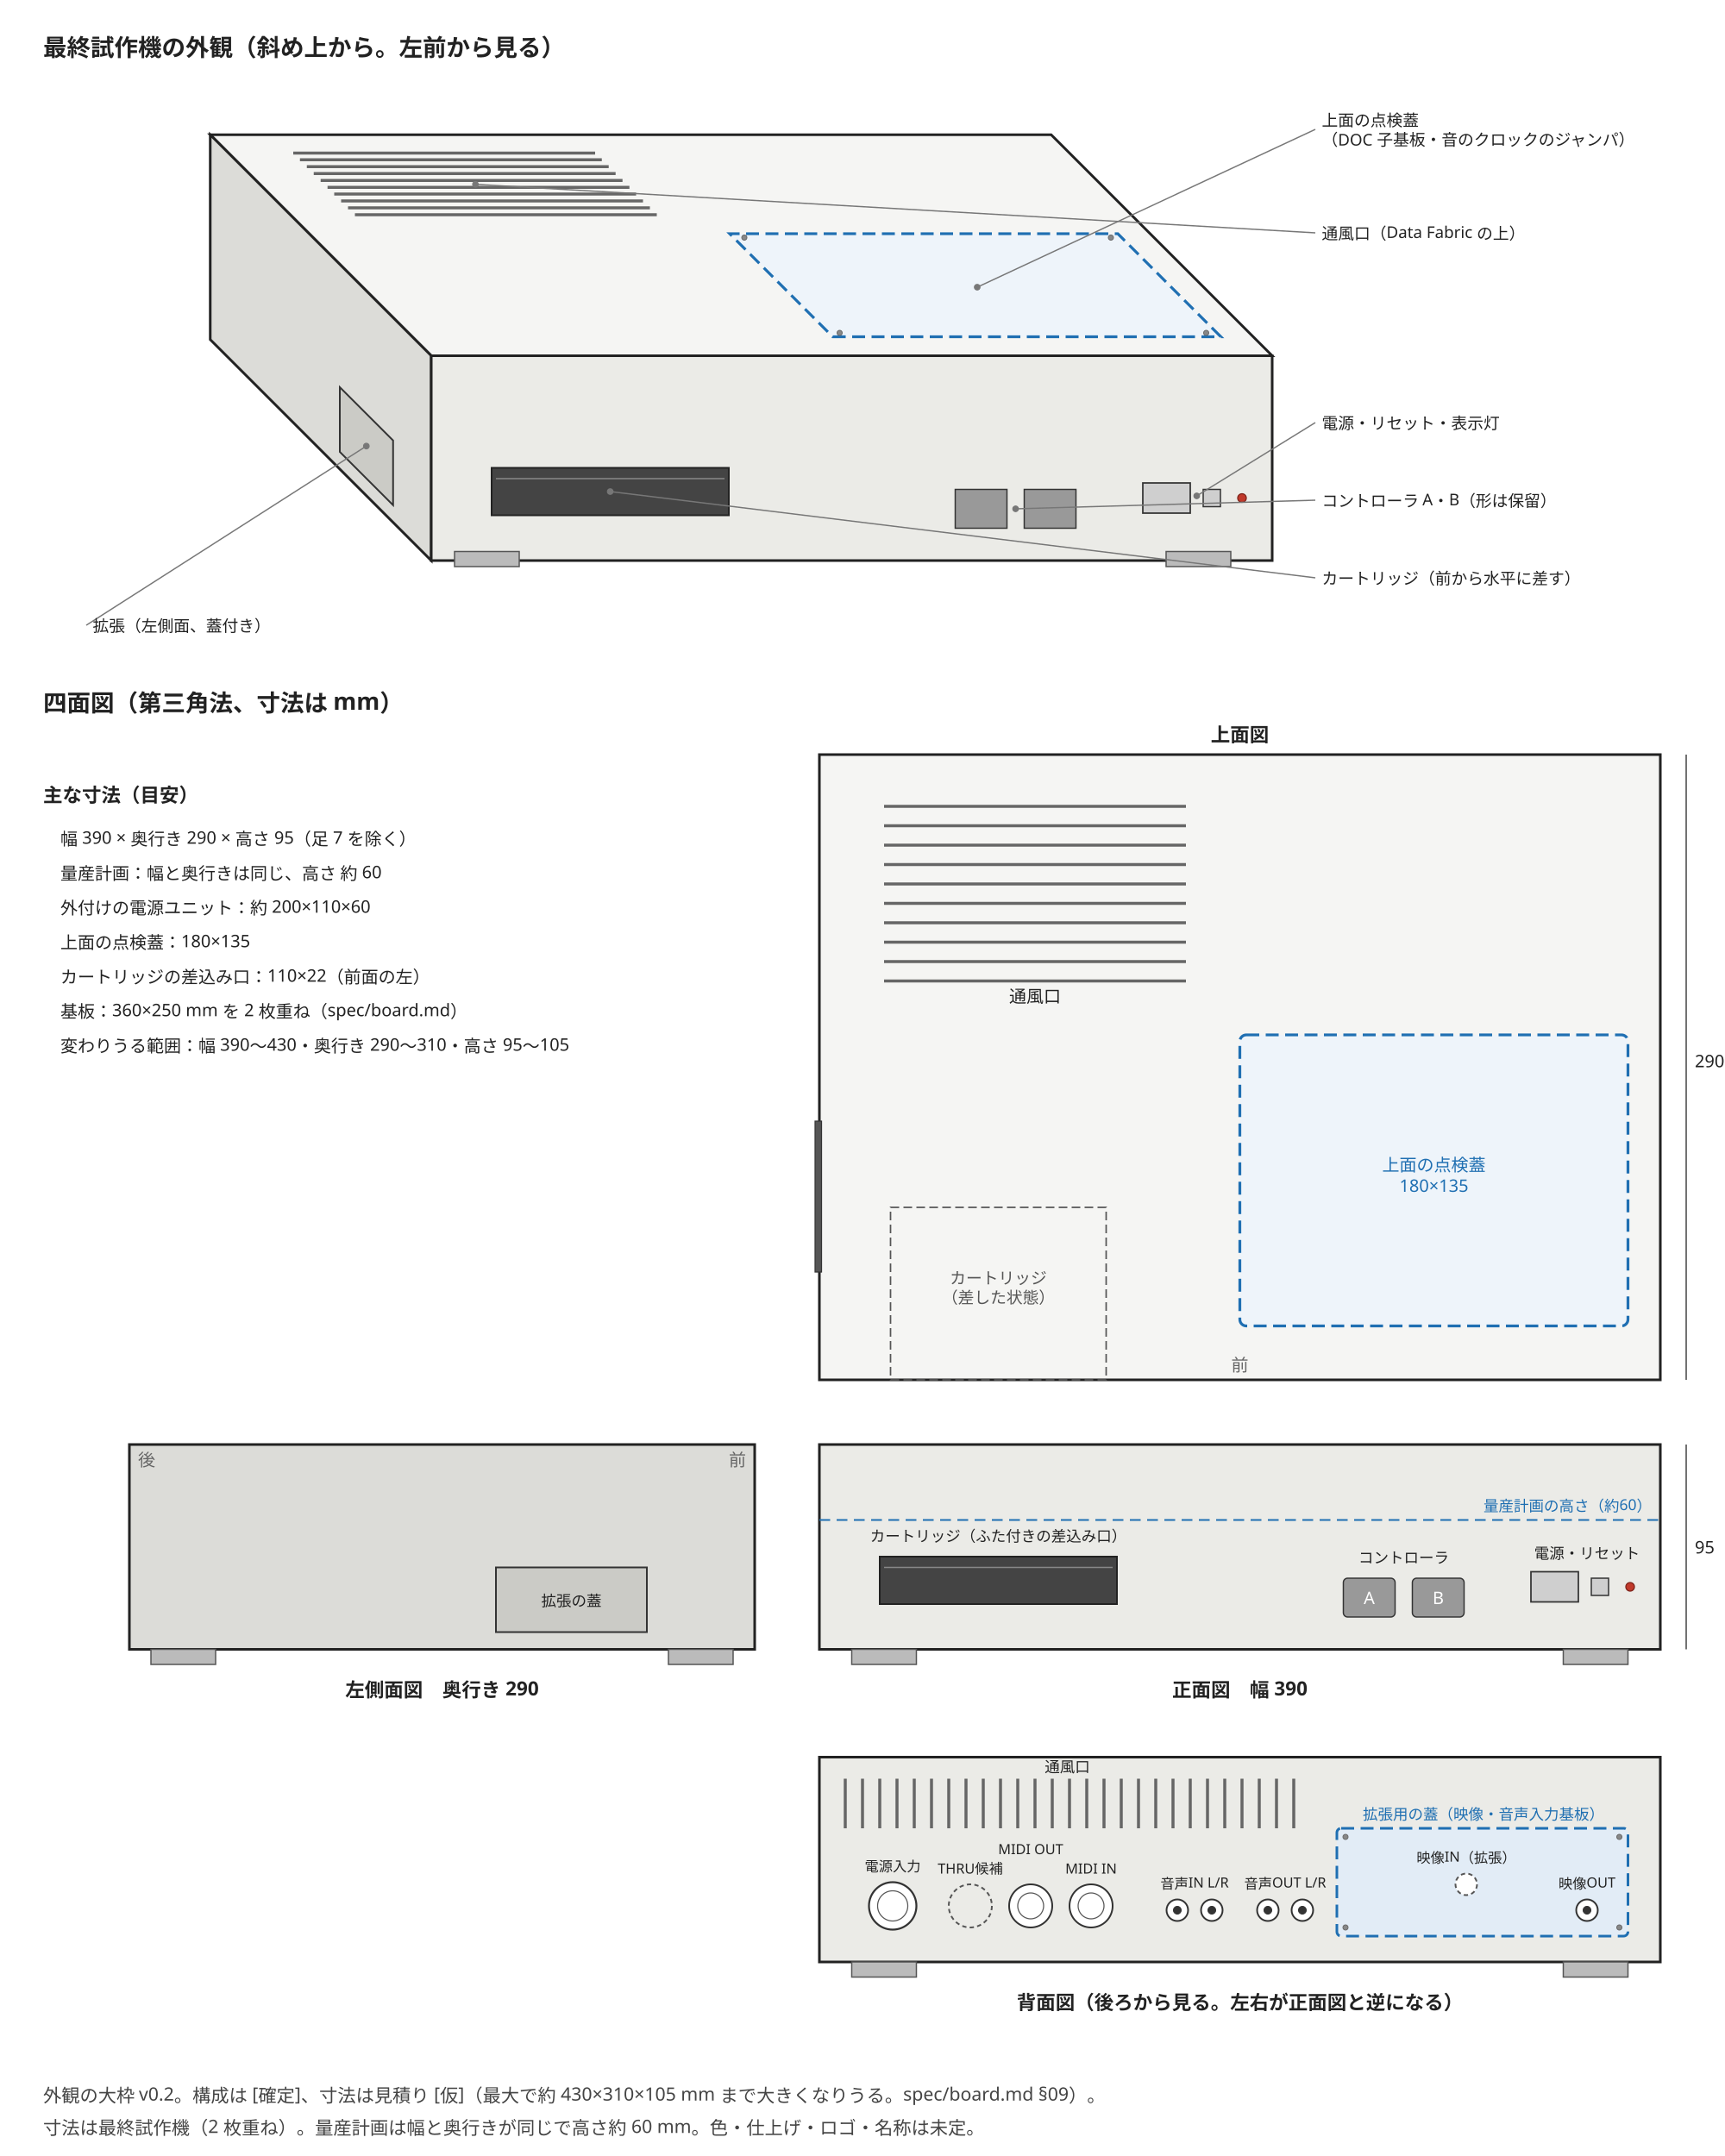
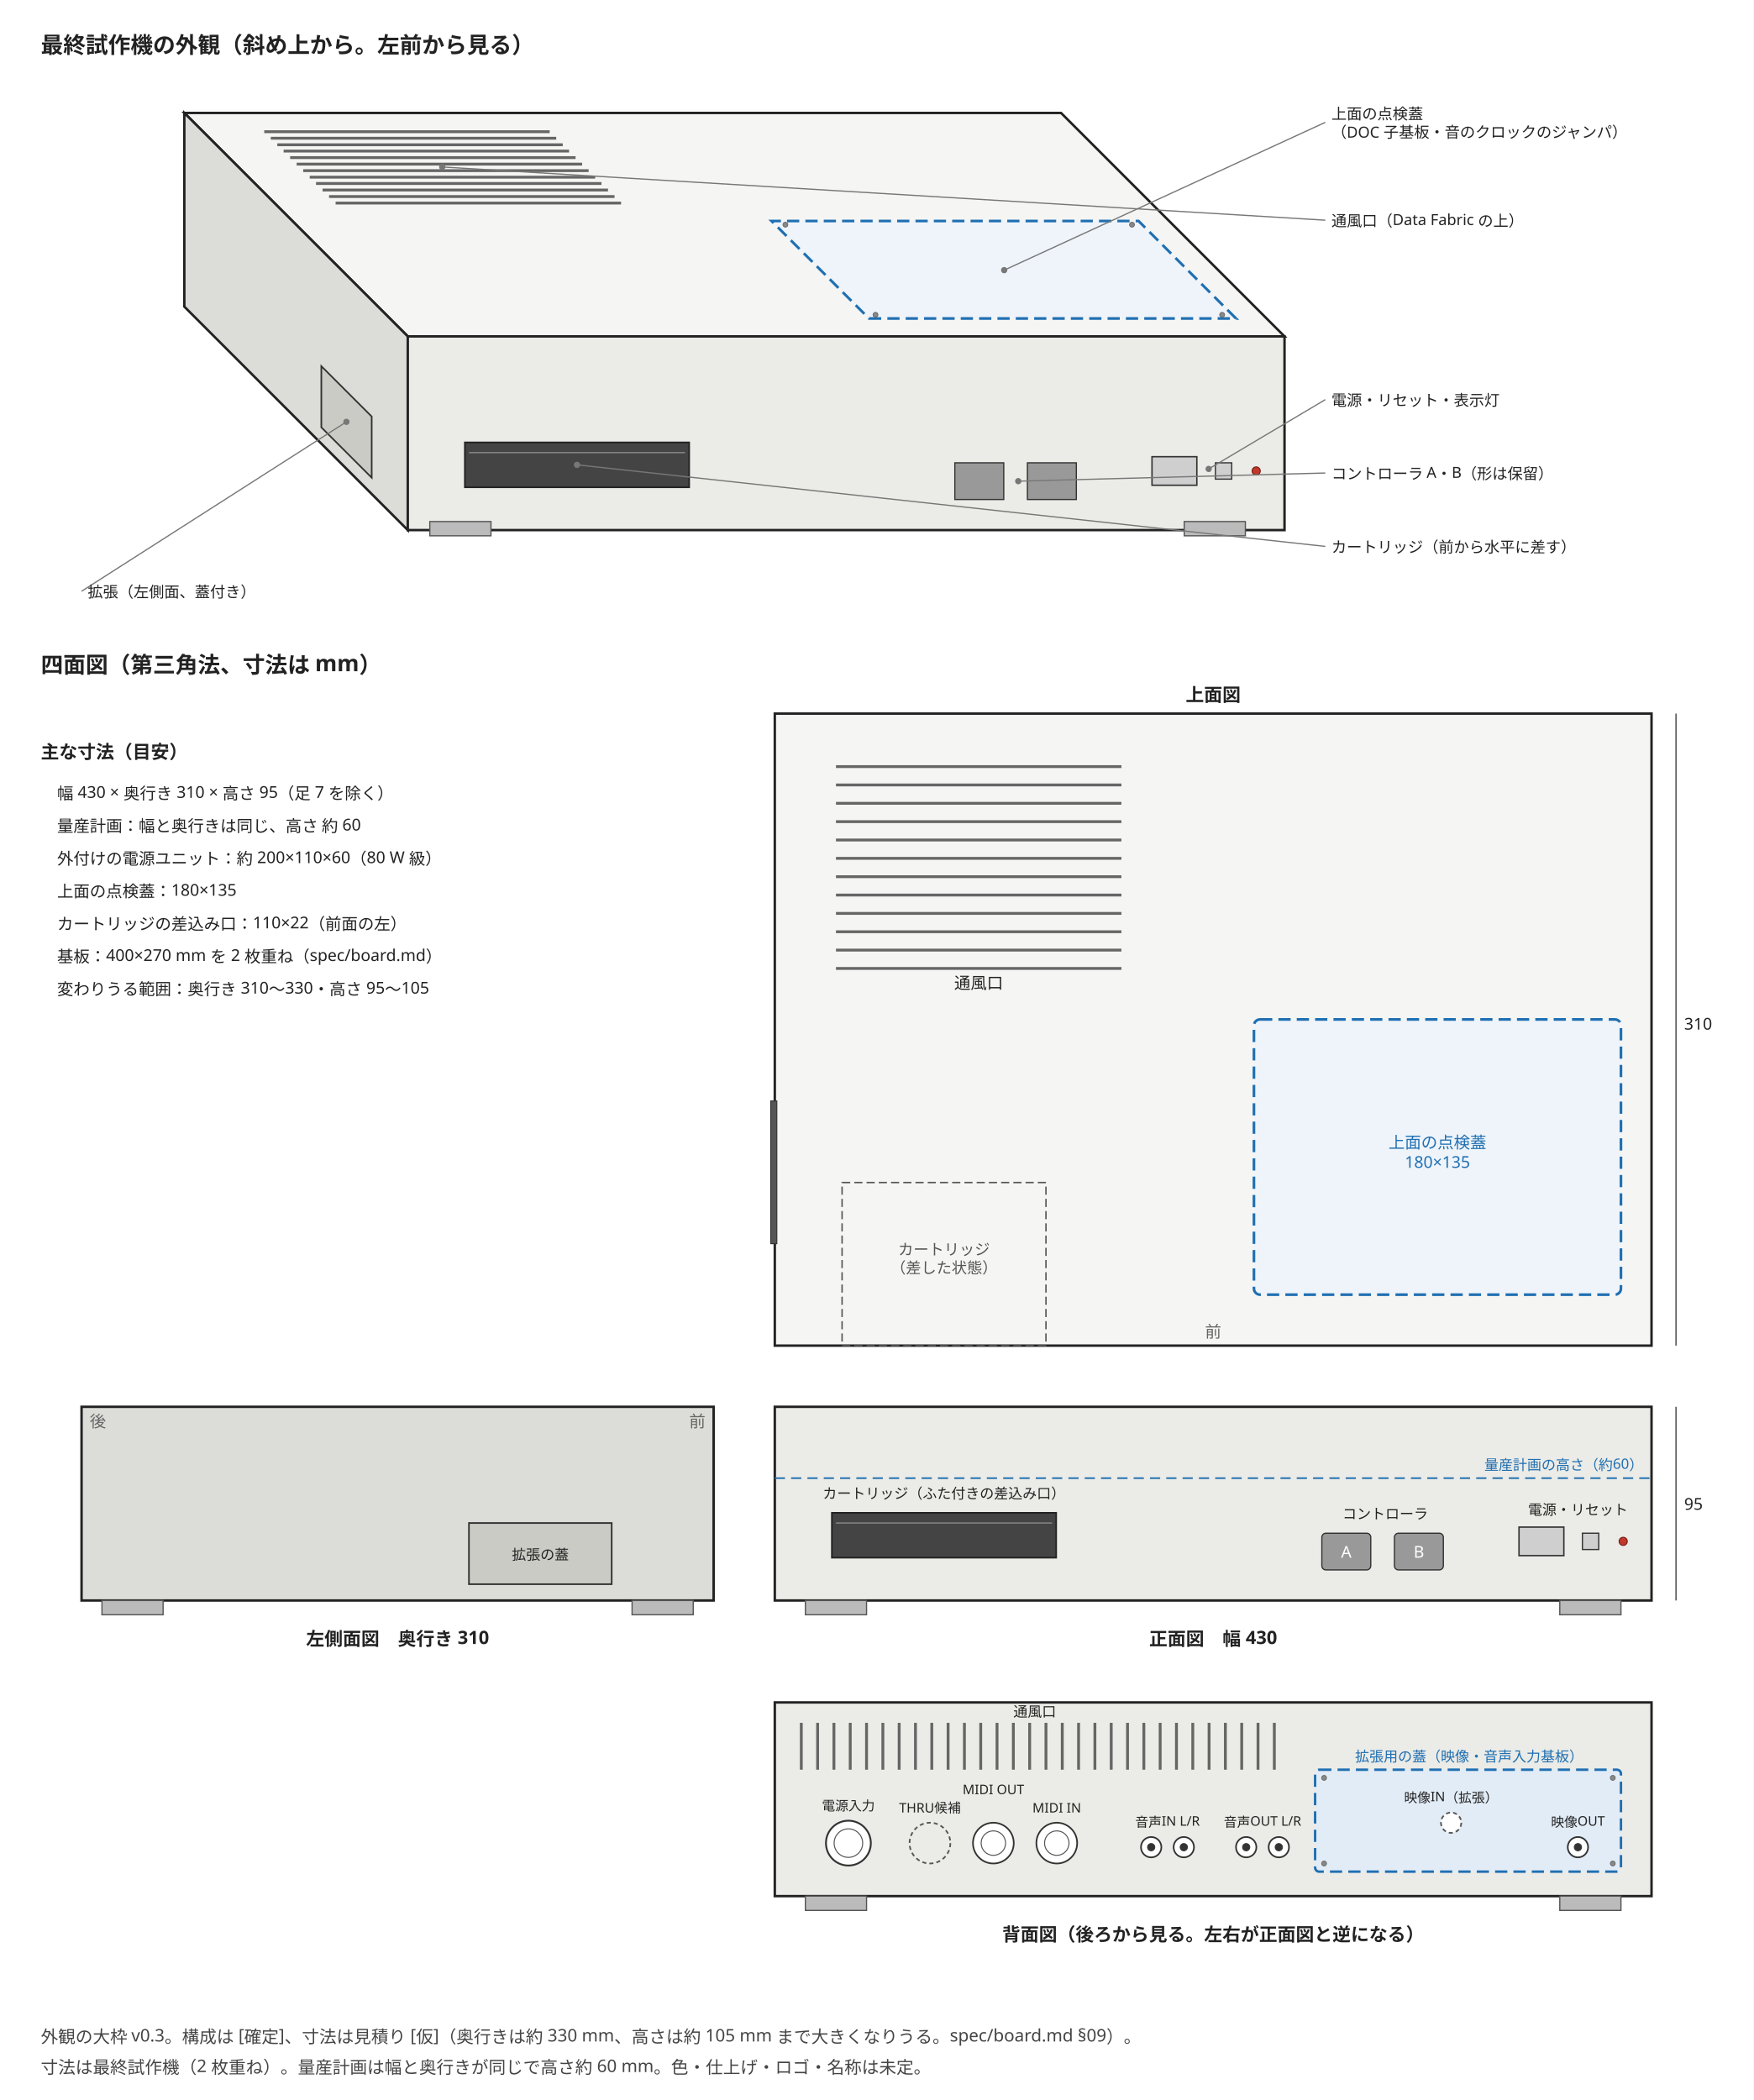
- <svg xmlns="http://www.w3.org/2000/svg" viewBox="0 0 800 1000" width="800" height="1000" font-family="'Noto Sans JP', 'Hiragino Sans', 'Yu Gothic', 'Meiryo', sans-serif">
-   <rect x="0" y="0" width="800" height="1000" fill="#ffffff" />
+ <svg xmlns="http://www.w3.org/2000/svg" viewBox="0 0 860 1030" width="860" height="1030" font-family="'Noto Sans JP', 'Hiragino Sans', 'Yu Gothic', 'Meiryo', sans-serif">
+   <rect x="0" y="0" width="860" height="1030" fill="#ffffff" />
  <text x="20.0" y="26.0" font-size="11" text-anchor="start" font-weight="bold" fill="#222">最終試作機の外観（斜め上から。左前から見る）</text>
-   <polygon points="200.0,165.0 590.0,165.0 487.5,62.5 97.5,62.5" fill="#f5f5f3" stroke="#222" stroke-width="1.2" />
-   <polygon points="200.0,260.0 200.0,165.0 97.5,62.5 97.5,157.5" fill="#dcdcd8" stroke="#222" stroke-width="1.2" />
-   <polygon points="200.0,260.0 590.0,260.0 590.0,165.0 200.0,165.0" fill="#ebebe7" stroke="#222" stroke-width="1.2" />
+   <polygon points="200.0,165.0 630.0,165.0 520.4,55.4 90.4,55.4" fill="#f5f5f3" stroke="#222" stroke-width="1.2" />
+   <polygon points="200.0,260.0 200.0,165.0 90.4,55.4 90.4,150.4" fill="#dcdcd8" stroke="#222" stroke-width="1.2" />
+   <polygon points="200.0,260.0 630.0,260.0 630.0,165.0 200.0,165.0" fill="#ebebe7" stroke="#222" stroke-width="1.2" />
  <polygon points="210.8,262.8 240.8,262.8 240.8,255.8 210.8,255.8" fill="#bbb" stroke="#555" stroke-width="0.6" />
-   <polygon points="540.8,262.8 570.8,262.8 570.8,255.8 540.8,255.8" fill="#bbb" stroke="#555" stroke-width="0.6" />
+   <polygon points="580.8,262.8 610.8,262.8 610.8,255.8 580.8,255.8" fill="#bbb" stroke="#555" stroke-width="0.6" />
  <polygon points="228.0,239.0 338.0,239.0 338.0,217.0 228.0,217.0" fill="#444" stroke="#222" stroke-width="0.8" />
  <line x1="230.0" y1="222.0" x2="336.0" y2="222.0" stroke="#888" stroke-width="0.6" />
-   <polygon points="443.0,245.0 467.0,245.0 467.0,227.0 443.0,227.0" fill="#999" stroke="#333" stroke-width="0.6" />
-   <polygon points="475.0,245.0 499.0,245.0 499.0,227.0 475.0,227.0" fill="#999" stroke="#333" stroke-width="0.6" />
-   <polygon points="530.0,238.0 552.0,238.0 552.0,224.0 530.0,224.0" fill="#cfcfcf" stroke="#333" stroke-width="0.7" />
-   <polygon points="558.0,235.0 566.0,235.0 566.0,227.0 558.0,227.0" fill="#cfcfcf" stroke="#333" stroke-width="0.6" />
-   <circle cx="576.0" cy="231.0" r="2" fill="#c0392b" stroke="#7a1f16" stroke-width="0.5" />
-   <polygon points="386.2,156.2 566.2,156.2 518.4,108.4 338.4,108.4" fill="#eef4fa" stroke="#1f6fb2" stroke-width="1.3" stroke-dasharray="6,3" />
-   <circle cx="389.4" cy="154.4" r="1.2" fill="#888" stroke="#666" stroke-width="0.4" />
-   <circle cx="559.4" cy="154.4" r="1.2" fill="#888" stroke="#666" stroke-width="0.4" />
-   <circle cx="515.2" cy="110.2" r="1.2" fill="#888" stroke="#666" stroke-width="0.4" />
-   <circle cx="345.2" cy="110.2" r="1.2" fill="#888" stroke="#666" stroke-width="0.4" />
+   <polygon points="468.3,245.0 492.3,245.0 492.3,227.0 468.3,227.0" fill="#999" stroke="#333" stroke-width="0.6" />
+   <polygon points="503.9,245.0 527.9,245.0 527.9,227.0 503.9,227.0" fill="#999" stroke="#333" stroke-width="0.6" />
+   <polygon points="565.0,238.0 587.0,238.0 587.0,224.0 565.0,224.0" fill="#cfcfcf" stroke="#333" stroke-width="0.7" />
+   <polygon points="596.1,235.0 604.1,235.0 604.1,227.0 596.1,227.0" fill="#cfcfcf" stroke="#333" stroke-width="0.6" />
+   <circle cx="616.1" cy="231.0" r="2" fill="#c0392b" stroke="#7a1f16" stroke-width="0.5" />
+   <polygon points="426.2,156.2 606.2,156.2 558.4,108.4 378.4,108.4" fill="#eef4fa" stroke="#1f6fb2" stroke-width="1.3" stroke-dasharray="6,3" />
+   <circle cx="429.4" cy="154.4" r="1.2" fill="#888" stroke="#666" stroke-width="0.4" />
+   <circle cx="599.4" cy="154.4" r="1.2" fill="#888" stroke="#666" stroke-width="0.4" />
+   <circle cx="555.2" cy="110.2" r="1.2" fill="#888" stroke="#666" stroke-width="0.4" />
+   <circle cx="385.2" cy="110.2" r="1.2" fill="#888" stroke="#666" stroke-width="0.4" />
  <line x1="164.6" y1="99.6" x2="304.6" y2="99.6" stroke="#666" stroke-width="1.4" />
  <line x1="161.4" y1="96.4" x2="301.4" y2="96.4" stroke="#666" stroke-width="1.4" />
  <line x1="158.2" y1="93.2" x2="298.2" y2="93.2" stroke="#666" stroke-width="1.4" />
  <line x1="155.0" y1="90.0" x2="295.0" y2="90.0" stroke="#666" stroke-width="1.4" />
  <line x1="151.9" y1="86.9" x2="291.9" y2="86.9" stroke="#666" stroke-width="1.4" />
  <line x1="148.7" y1="83.7" x2="288.7" y2="83.7" stroke="#666" stroke-width="1.4" />
  <line x1="145.5" y1="80.5" x2="285.5" y2="80.5" stroke="#666" stroke-width="1.4" />
  <line x1="142.3" y1="77.3" x2="282.3" y2="77.3" stroke="#666" stroke-width="1.4" />
  <line x1="139.1" y1="74.1" x2="279.1" y2="74.1" stroke="#666" stroke-width="1.4" />
  <line x1="136.0" y1="71.0" x2="276.0" y2="71.0" stroke="#666" stroke-width="1.4" />
+   <line x1="132.8" y1="67.8" x2="272.8" y2="67.8" stroke="#666" stroke-width="1.4" />
+   <line x1="129.6" y1="64.6" x2="269.6" y2="64.6" stroke="#666" stroke-width="1.4" />
  <polygon points="182.3,234.3 157.6,209.6 157.6,179.6 182.3,204.3" fill="#cbcbc6" stroke="#333" stroke-width="0.8" />
-   <line x1="453.2" y1="133.2" x2="610.0" y2="60.0" stroke="#777" stroke-width="0.6" />
-   <circle cx="453.2" cy="133.2" r="1.3" fill="#777" stroke="#777" stroke-width="0.5" />
-   <text x="613.0" y="58.5" font-size="7.5" text-anchor="start" font-weight="normal" fill="#222">上面の点検蓋</text>
-   <text x="613.0" y="67.5" font-size="7.5" text-anchor="start" font-weight="normal" fill="#222">（DOC 子基板・音のクロックのジャンパ）</text>
-   <line x1="220.5" y1="85.5" x2="610.0" y2="108.0" stroke="#777" stroke-width="0.6" />
-   <circle cx="220.5" cy="85.5" r="1.3" fill="#777" stroke="#777" stroke-width="0.5" />
-   <text x="613.0" y="111.0" font-size="7.5" text-anchor="start" font-weight="normal" fill="#222">通風口（Data Fabric の上）</text>
-   <line x1="283.0" y1="228.0" x2="610.0" y2="268.0" stroke="#777" stroke-width="0.6" />
+   <line x1="492.5" y1="132.5" x2="650.0" y2="60.0" stroke="#777" stroke-width="0.6" />
+   <circle cx="492.5" cy="132.5" r="1.3" fill="#777" stroke="#777" stroke-width="0.5" />
+   <text x="653.0" y="58.5" font-size="7.5" text-anchor="start" font-weight="normal" fill="#222">上面の点検蓋</text>
+   <text x="653.0" y="67.5" font-size="7.5" text-anchor="start" font-weight="normal" fill="#222">（DOC 子基板・音のクロックのジャンパ）</text>
+   <line x1="216.9" y1="81.9" x2="650.0" y2="108.0" stroke="#777" stroke-width="0.6" />
+   <circle cx="216.9" cy="81.9" r="1.3" fill="#777" stroke="#777" stroke-width="0.5" />
+   <text x="653.0" y="111.0" font-size="7.5" text-anchor="start" font-weight="normal" fill="#222">通風口（Data Fabric の上）</text>
+   <line x1="283.0" y1="228.0" x2="650.0" y2="268.0" stroke="#777" stroke-width="0.6" />
  <circle cx="283.0" cy="228.0" r="1.3" fill="#777" stroke="#777" stroke-width="0.5" />
-   <text x="613.0" y="271.0" font-size="7.5" text-anchor="start" font-weight="normal" fill="#222">カートリッジ（前から水平に差す）</text>
-   <line x1="471.0" y1="236.0" x2="610.0" y2="232.0" stroke="#777" stroke-width="0.6" />
-   <circle cx="471.0" cy="236.0" r="1.3" fill="#777" stroke="#777" stroke-width="0.5" />
-   <text x="613.0" y="235.0" font-size="7.5" text-anchor="start" font-weight="normal" fill="#222">コントローラ A・B（形は保留）</text>
-   <line x1="555.0" y1="230.0" x2="610.0" y2="196.0" stroke="#777" stroke-width="0.6" />
-   <circle cx="555.0" cy="230.0" r="1.3" fill="#777" stroke="#777" stroke-width="0.5" />
-   <text x="613.0" y="199.0" font-size="7.5" text-anchor="start" font-weight="normal" fill="#222">電源・リセット・表示灯</text>
+   <text x="653.0" y="271.0" font-size="7.5" text-anchor="start" font-weight="normal" fill="#222">カートリッジ（前から水平に差す）</text>
+   <line x1="499.4" y1="236.0" x2="650.0" y2="232.0" stroke="#777" stroke-width="0.6" />
+   <circle cx="499.4" cy="236.0" r="1.3" fill="#777" stroke="#777" stroke-width="0.5" />
+   <text x="653.0" y="235.0" font-size="7.5" text-anchor="start" font-weight="normal" fill="#222">コントローラ A・B（形は保留）</text>
+   <line x1="592.8" y1="230.0" x2="650.0" y2="196.0" stroke="#777" stroke-width="0.6" />
+   <circle cx="592.8" cy="230.0" r="1.3" fill="#777" stroke="#777" stroke-width="0.5" />
+   <text x="653.0" y="199.0" font-size="7.5" text-anchor="start" font-weight="normal" fill="#222">電源・リセット・表示灯</text>
  <line x1="169.9" y1="206.9" x2="40.0" y2="290.0" stroke="#777" stroke-width="0.6" />
  <circle cx="169.9" cy="206.9" r="1.3" fill="#777" stroke="#777" stroke-width="0.5" />
  <text x="43.0" y="293.0" font-size="7.5" text-anchor="start" font-weight="normal" fill="#222">拡張（左側面、蓋付き）</text>
  <text x="20.0" y="330.0" font-size="11" text-anchor="start" font-weight="bold" fill="#222">四面図（第三角法、寸法は mm）</text>
-   <rect x="380.0" y="350.0" width="390.0" height="290.0" rx="0" fill="#f5f5f3" stroke="#222" stroke-width="1.2" />
-   <rect x="575.0" y="480.0" width="180.0" height="135.0" rx="3" fill="#eef4fa" stroke="#1f6fb2" stroke-width="1.3" stroke-dasharray="6,3" />
-   <text x="665.0" y="543.2" font-size="8" text-anchor="middle" font-weight="normal" fill="#1f6fb2">上面の点検蓋</text>
-   <text x="665.0" y="552.8" font-size="8" text-anchor="middle" font-weight="normal" fill="#1f6fb2">180×135</text>
-   <line x1="410.0" y1="455.0" x2="550.0" y2="455.0" stroke="#666" stroke-width="1.4" />
-   <line x1="410.0" y1="446.0" x2="550.0" y2="446.0" stroke="#666" stroke-width="1.4" />
-   <line x1="410.0" y1="437.0" x2="550.0" y2="437.0" stroke="#666" stroke-width="1.4" />
-   <line x1="410.0" y1="428.0" x2="550.0" y2="428.0" stroke="#666" stroke-width="1.4" />
-   <line x1="410.0" y1="419.0" x2="550.0" y2="419.0" stroke="#666" stroke-width="1.4" />
-   <line x1="410.0" y1="410.0" x2="550.0" y2="410.0" stroke="#666" stroke-width="1.4" />
-   <line x1="410.0" y1="401.0" x2="550.0" y2="401.0" stroke="#666" stroke-width="1.4" />
-   <line x1="410.0" y1="392.0" x2="550.0" y2="392.0" stroke="#666" stroke-width="1.4" />
-   <line x1="410.0" y1="383.0" x2="550.0" y2="383.0" stroke="#666" stroke-width="1.4" />
-   <line x1="410.0" y1="374.0" x2="550.0" y2="374.0" stroke="#666" stroke-width="1.4" />
-   <text x="480.0" y="465.0" font-size="8" text-anchor="middle" font-weight="normal" fill="#222">通風口</text>
-   <rect x="413.0" y="560.0" width="100.0" height="80.0" rx="0" fill="none" stroke="#555" stroke-width="0.7" stroke-dasharray="4,2" />
-   <text x="463.0" y="595.5" font-size="7.5" text-anchor="middle" font-weight="normal" fill="#555">カートリッジ</text>
-   <text x="463.0" y="604.5" font-size="7.5" text-anchor="middle" font-weight="normal" fill="#555">（差した状態）</text>
-   <rect x="378.0" y="520.0" width="3.0" height="70.0" rx="0" fill="#555" stroke="#333" stroke-width="0.5" />
-   <text x="575.0" y="344.0" font-size="9" text-anchor="middle" font-weight="bold" fill="#222">上面図</text>
-   <line x1="782.0" y1="350.0" x2="782.0" y2="640.0" stroke="#444" stroke-width="0.6" />
-   <text x="786.0" y="495.0" font-size="8" text-anchor="start" font-weight="normal" fill="#222">290</text>
-   <text x="575.0" y="636.0" font-size="8" text-anchor="middle" font-weight="normal" fill="#666">前</text>
-   <rect x="380.0" y="670.0" width="390.0" height="95.0" rx="0" fill="#ebebe7" stroke="#222" stroke-width="1.2" />
-   <rect x="395.0" y="765.0" width="30.0" height="7.0" rx="0" fill="#bbb" stroke="#555" stroke-width="0.6" />
-   <rect x="725.0" y="765.0" width="30.0" height="7.0" rx="0" fill="#bbb" stroke="#555" stroke-width="0.6" />
-   <rect x="408.0" y="722.0" width="110.0" height="22.0" rx="0" fill="#444" stroke="#222" stroke-width="0.8" />
-   <line x1="410.0" y1="727.0" x2="516.0" y2="727.0" stroke="#888" stroke-width="0.6" />
-   <text x="463.0" y="715.0" font-size="7" text-anchor="middle" font-weight="normal" fill="#222">カートリッジ（ふた付きの差込み口）</text>
-   <rect x="623.0" y="732.0" width="24.0" height="18.0" rx="2" fill="#999" stroke="#333" stroke-width="0.6" />
-   <text x="635.0" y="744.0" font-size="8" text-anchor="middle" font-weight="normal" fill="#fff">A</text>
-   <rect x="655.0" y="732.0" width="24.0" height="18.0" rx="2" fill="#999" stroke="#333" stroke-width="0.6" />
-   <text x="667.0" y="744.0" font-size="8" text-anchor="middle" font-weight="normal" fill="#fff">B</text>
-   <text x="651.0" y="725.0" font-size="7" text-anchor="middle" font-weight="normal" fill="#222">コントローラ</text>
-   <rect x="710.0" y="729.0" width="22.0" height="14.0" rx="0" fill="#cfcfcf" stroke="#333" stroke-width="0.7" />
-   <rect x="738.0" y="732.0" width="8.0" height="8.0" rx="0" fill="#cfcfcf" stroke="#333" stroke-width="0.6" />
-   <circle cx="756.0" cy="736.0" r="2" fill="#c0392b" stroke="#7a1f16" stroke-width="0.5" />
-   <text x="736.0" y="723.0" font-size="7" text-anchor="middle" font-weight="normal" fill="#222">電源・リセット</text>
-   <line x1="380.0" y1="705.0" x2="770.0" y2="705.0" stroke="#1f6fb2" stroke-width="0.8" stroke-dasharray="5,3" />
-   <text x="766.0" y="701.0" font-size="7" text-anchor="end" font-weight="normal" fill="#1f6fb2">量産計画の高さ（約60）</text>
-   <text x="575.0" y="787.0" font-size="9" text-anchor="middle" font-weight="bold" fill="#222">正面図　幅 390</text>
-   <line x1="782.0" y1="670.0" x2="782.0" y2="765.0" stroke="#444" stroke-width="0.6" />
-   <text x="786.0" y="720.5" font-size="8" text-anchor="start" font-weight="normal" fill="#222">95</text>
-   <rect x="60.0" y="670.0" width="290.0" height="95.0" rx="0" fill="#dcdcd8" stroke="#222" stroke-width="1.2" />
-   <rect x="70.0" y="765.0" width="30.0" height="7.0" rx="0" fill="#bbb" stroke="#555" stroke-width="0.6" />
-   <rect x="310.0" y="765.0" width="30.0" height="7.0" rx="0" fill="#bbb" stroke="#555" stroke-width="0.6" />
-   <rect x="230.0" y="727.0" width="70.0" height="30.0" rx="0" fill="#cbcbc6" stroke="#333" stroke-width="0.8" />
-   <text x="265.0" y="745.0" font-size="7" text-anchor="middle" font-weight="normal" fill="#222">拡張の蓋</text>
-   <text x="64.0" y="680.0" font-size="8" text-anchor="start" font-weight="normal" fill="#666">後</text>
-   <text x="346.0" y="680.0" font-size="8" text-anchor="end" font-weight="normal" fill="#666">前</text>
-   <text x="205.0" y="787.0" font-size="9" text-anchor="middle" font-weight="bold" fill="#222">左側面図　奥行き 290</text>
+   <rect x="380.0" y="350.0" width="430.0" height="310.0" rx="0" fill="#f5f5f3" stroke="#222" stroke-width="1.2" />
+   <rect x="615.0" y="500.0" width="180.0" height="135.0" rx="3" fill="#eef4fa" stroke="#1f6fb2" stroke-width="1.3" stroke-dasharray="6,3" />
+   <text x="705.0" y="563.2" font-size="8" text-anchor="middle" font-weight="normal" fill="#1f6fb2">上面の点検蓋</text>
+   <text x="705.0" y="572.8" font-size="8" text-anchor="middle" font-weight="normal" fill="#1f6fb2">180×135</text>
+   <line x1="410.0" y1="475.0" x2="550.0" y2="475.0" stroke="#666" stroke-width="1.4" />
+   <line x1="410.0" y1="466.0" x2="550.0" y2="466.0" stroke="#666" stroke-width="1.4" />
+   <line x1="410.0" y1="457.0" x2="550.0" y2="457.0" stroke="#666" stroke-width="1.4" />
+   <line x1="410.0" y1="448.0" x2="550.0" y2="448.0" stroke="#666" stroke-width="1.4" />
+   <line x1="410.0" y1="439.0" x2="550.0" y2="439.0" stroke="#666" stroke-width="1.4" />
+   <line x1="410.0" y1="430.0" x2="550.0" y2="430.0" stroke="#666" stroke-width="1.4" />
+   <line x1="410.0" y1="421.0" x2="550.0" y2="421.0" stroke="#666" stroke-width="1.4" />
+   <line x1="410.0" y1="412.0" x2="550.0" y2="412.0" stroke="#666" stroke-width="1.4" />
+   <line x1="410.0" y1="403.0" x2="550.0" y2="403.0" stroke="#666" stroke-width="1.4" />
+   <line x1="410.0" y1="394.0" x2="550.0" y2="394.0" stroke="#666" stroke-width="1.4" />
+   <line x1="410.0" y1="385.0" x2="550.0" y2="385.0" stroke="#666" stroke-width="1.4" />
+   <line x1="410.0" y1="376.0" x2="550.0" y2="376.0" stroke="#666" stroke-width="1.4" />
+   <text x="480.0" y="485.0" font-size="8" text-anchor="middle" font-weight="normal" fill="#222">通風口</text>
+   <rect x="413.0" y="580.0" width="100.0" height="80.0" rx="0" fill="none" stroke="#555" stroke-width="0.7" stroke-dasharray="4,2" />
+   <text x="463.0" y="615.5" font-size="7.5" text-anchor="middle" font-weight="normal" fill="#555">カートリッジ</text>
+   <text x="463.0" y="624.5" font-size="7.5" text-anchor="middle" font-weight="normal" fill="#555">（差した状態）</text>
+   <rect x="378.0" y="540.0" width="3.0" height="70.0" rx="0" fill="#555" stroke="#333" stroke-width="0.5" />
+   <text x="595.0" y="344.0" font-size="9" text-anchor="middle" font-weight="bold" fill="#222">上面図</text>
+   <line x1="822.0" y1="350.0" x2="822.0" y2="660.0" stroke="#444" stroke-width="0.6" />
+   <text x="826.0" y="505.0" font-size="8" text-anchor="start" font-weight="normal" fill="#222">310</text>
+   <text x="595.0" y="656.0" font-size="8" text-anchor="middle" font-weight="normal" fill="#666">前</text>
+   <rect x="380.0" y="690.0" width="430.0" height="95.0" rx="0" fill="#ebebe7" stroke="#222" stroke-width="1.2" />
+   <rect x="395.0" y="785.0" width="30.0" height="7.0" rx="0" fill="#bbb" stroke="#555" stroke-width="0.6" />
+   <rect x="765.0" y="785.0" width="30.0" height="7.0" rx="0" fill="#bbb" stroke="#555" stroke-width="0.6" />
+   <rect x="408.0" y="742.0" width="110.0" height="22.0" rx="0" fill="#444" stroke="#222" stroke-width="0.8" />
+   <line x1="410.0" y1="747.0" x2="516.0" y2="747.0" stroke="#888" stroke-width="0.6" />
+   <text x="463.0" y="735.0" font-size="7" text-anchor="middle" font-weight="normal" fill="#222">カートリッジ（ふた付きの差込み口）</text>
+   <rect x="648.3" y="752.0" width="24.0" height="18.0" rx="2" fill="#999" stroke="#333" stroke-width="0.6" />
+   <text x="660.3" y="764.0" font-size="8" text-anchor="middle" font-weight="normal" fill="#fff">A</text>
+   <rect x="683.9" y="752.0" width="24.0" height="18.0" rx="2" fill="#999" stroke="#333" stroke-width="0.6" />
+   <text x="695.9" y="764.0" font-size="8" text-anchor="middle" font-weight="normal" fill="#fff">B</text>
+   <text x="679.4" y="745.0" font-size="7" text-anchor="middle" font-weight="normal" fill="#222">コントローラ</text>
+   <rect x="745.0" y="749.0" width="22.0" height="14.0" rx="0" fill="#cfcfcf" stroke="#333" stroke-width="0.7" />
+   <rect x="776.1" y="752.0" width="8.0" height="8.0" rx="0" fill="#cfcfcf" stroke="#333" stroke-width="0.6" />
+   <circle cx="796.1" cy="756.0" r="2" fill="#c0392b" stroke="#7a1f16" stroke-width="0.5" />
+   <text x="773.9" y="743.0" font-size="7" text-anchor="middle" font-weight="normal" fill="#222">電源・リセット</text>
+   <line x1="380.0" y1="725.0" x2="810.0" y2="725.0" stroke="#1f6fb2" stroke-width="0.8" stroke-dasharray="5,3" />
+   <text x="806.0" y="721.0" font-size="7" text-anchor="end" font-weight="normal" fill="#1f6fb2">量産計画の高さ（約60）</text>
+   <text x="595.0" y="807.0" font-size="9" text-anchor="middle" font-weight="bold" fill="#222">正面図　幅 430</text>
+   <line x1="822.0" y1="690.0" x2="822.0" y2="785.0" stroke="#444" stroke-width="0.6" />
+   <text x="826.0" y="740.5" font-size="8" text-anchor="start" font-weight="normal" fill="#222">95</text>
+   <rect x="40.0" y="690.0" width="310.0" height="95.0" rx="0" fill="#dcdcd8" stroke="#222" stroke-width="1.2" />
+   <rect x="50.0" y="785.0" width="30.0" height="7.0" rx="0" fill="#bbb" stroke="#555" stroke-width="0.6" />
+   <rect x="310.0" y="785.0" width="30.0" height="7.0" rx="0" fill="#bbb" stroke="#555" stroke-width="0.6" />
+   <rect x="230.0" y="747.0" width="70.0" height="30.0" rx="0" fill="#cbcbc6" stroke="#333" stroke-width="0.8" />
+   <text x="265.0" y="765.0" font-size="7" text-anchor="middle" font-weight="normal" fill="#222">拡張の蓋</text>
+   <text x="44.0" y="700.0" font-size="8" text-anchor="start" font-weight="normal" fill="#666">後</text>
+   <text x="346.0" y="700.0" font-size="8" text-anchor="end" font-weight="normal" fill="#666">前</text>
+   <text x="195.0" y="807.0" font-size="9" text-anchor="middle" font-weight="bold" fill="#222">左側面図　奥行き 310</text>
  <text x="20.0" y="372.0" font-size="9" text-anchor="start" font-weight="bold" fill="#222">主な寸法（目安）</text>
-   <text x="28.0" y="392.0" font-size="8" text-anchor="start" font-weight="normal" fill="#222">幅 390 × 奥行き 290 × 高さ 95（足 7 を除く）</text>
+   <text x="28.0" y="392.0" font-size="8" text-anchor="start" font-weight="normal" fill="#222">幅 430 × 奥行き 310 × 高さ 95（足 7 を除く）</text>
  <text x="28.0" y="408.0" font-size="8" text-anchor="start" font-weight="normal" fill="#222">量産計画：幅と奥行きは同じ、高さ 約 60</text>
-   <text x="28.0" y="424.0" font-size="8" text-anchor="start" font-weight="normal" fill="#222">外付けの電源ユニット：約 200×110×60</text>
+   <text x="28.0" y="424.0" font-size="8" text-anchor="start" font-weight="normal" fill="#222">外付けの電源ユニット：約 200×110×60（80 W 級）</text>
  <text x="28.0" y="440.0" font-size="8" text-anchor="start" font-weight="normal" fill="#222">上面の点検蓋：180×135</text>
  <text x="28.0" y="456.0" font-size="8" text-anchor="start" font-weight="normal" fill="#222">カートリッジの差込み口：110×22（前面の左）</text>
-   <text x="28.0" y="472.0" font-size="8" text-anchor="start" font-weight="normal" fill="#222">基板：360×250 mm を 2 枚重ね（spec/board.md）</text>
-   <text x="28.0" y="488.0" font-size="8" text-anchor="start" font-weight="normal" fill="#222">変わりうる範囲：幅 390〜430・奥行き 290〜310・高さ 95〜105</text>
-   <rect x="380.0" y="815.0" width="390.0" height="95.0" rx="0" fill="#ebebe7" stroke="#222" stroke-width="1.2" />
-   <rect x="725.0" y="910.0" width="30.0" height="7.0" rx="0" fill="#bbb" stroke="#555" stroke-width="0.6" />
-   <rect x="395.0" y="910.0" width="30.0" height="7.0" rx="0" fill="#bbb" stroke="#555" stroke-width="0.6" />
-   <rect x="620.0" y="848.0" width="135.0" height="50.0" rx="2" fill="#e2ecf6" stroke="#1f6fb2" stroke-width="1.2" stroke-dasharray="6,3" />
-   <circle cx="751.0" cy="894.0" r="1.2" fill="#888" stroke="#666" stroke-width="0.4" />
-   <circle cx="624.0" cy="894.0" r="1.2" fill="#888" stroke="#666" stroke-width="0.4" />
-   <circle cx="751.0" cy="852.0" r="1.2" fill="#888" stroke="#666" stroke-width="0.4" />
-   <circle cx="624.0" cy="852.0" r="1.2" fill="#888" stroke="#666" stroke-width="0.4" />
-   <text x="688.0" y="844.0" font-size="7" text-anchor="middle" font-weight="normal" fill="#1f6fb2">拡張用の蓋（映像・音声入力基板）</text>
-   <circle cx="736.0" cy="886.0" r="5" fill="#fff" stroke="#333" stroke-width="0.8" />
-   <circle cx="736.0" cy="886.0" r="1.8" fill="#333" stroke="#333" stroke-width="0.4" />
-   <text x="736.0" y="876.0" font-size="6.5" text-anchor="middle" font-weight="normal" fill="#222">映像OUT</text>
-   <circle cx="680.0" cy="874.0" r="5" fill="#fff" stroke="#555" stroke-width="0.8" stroke-dasharray="2,1.5" />
-   <text x="680.0" y="864.0" font-size="6.5" text-anchor="middle" font-weight="normal" fill="#222">映像IN（拡張）</text>
-   <circle cx="604.0" cy="886.0" r="5" fill="#fff" stroke="#333" stroke-width="0.8" />
-   <circle cx="604.0" cy="886.0" r="1.8" fill="#333" stroke="#333" stroke-width="0.4" />
-   <circle cx="588.0" cy="886.0" r="5" fill="#fff" stroke="#333" stroke-width="0.8" />
-   <circle cx="588.0" cy="886.0" r="1.8" fill="#333" stroke="#333" stroke-width="0.4" />
-   <text x="596.0" y="876.0" font-size="6.5" text-anchor="middle" font-weight="normal" fill="#222">音声OUT L/R</text>
-   <circle cx="562.0" cy="886.0" r="5" fill="#fff" stroke="#333" stroke-width="0.8" />
-   <circle cx="562.0" cy="886.0" r="1.8" fill="#333" stroke="#333" stroke-width="0.4" />
-   <circle cx="546.0" cy="886.0" r="5" fill="#fff" stroke="#333" stroke-width="0.8" />
-   <circle cx="546.0" cy="886.0" r="1.8" fill="#333" stroke="#333" stroke-width="0.4" />
-   <text x="554.0" y="876.0" font-size="6.5" text-anchor="middle" font-weight="normal" fill="#222">音声IN L/R</text>
-   <circle cx="506.0" cy="884.0" r="10" fill="#fff" stroke="#333" stroke-width="0.8" />
-   <circle cx="506.0" cy="884.0" r="6" fill="none" stroke="#555" stroke-width="0.5" />
-   <text x="506.0" y="869.0" font-size="6.5" text-anchor="middle" font-weight="normal" fill="#222">MIDI IN</text>
-   <circle cx="478.0" cy="884.0" r="10" fill="#fff" stroke="#333" stroke-width="0.8" />
-   <circle cx="478.0" cy="884.0" r="6" fill="none" stroke="#555" stroke-width="0.5" />
-   <text x="478.0" y="860.0" font-size="6.5" text-anchor="middle" font-weight="normal" fill="#222">MIDI OUT</text>
-   <circle cx="450.0" cy="884.0" r="10" fill="none" stroke="#555" stroke-width="0.8" stroke-dasharray="2,1.5" />
-   <text x="450.0" y="869.0" font-size="6.5" text-anchor="middle" font-weight="normal" fill="#222">THRU候補</text>
-   <circle cx="414.0" cy="884.0" r="11" fill="#fff" stroke="#333" stroke-width="0.9" />
-   <circle cx="414.0" cy="884.0" r="7" fill="none" stroke="#555" stroke-width="0.5" />
-   <text x="414.0" y="868.0" font-size="6.5" text-anchor="middle" font-weight="normal" fill="#222">電源入力</text>
-   <line x1="600.0" y1="825.0" x2="600.0" y2="848.0" stroke="#666" stroke-width="1.4" />
-   <line x1="592.0" y1="825.0" x2="592.0" y2="848.0" stroke="#666" stroke-width="1.4" />
-   <line x1="584.0" y1="825.0" x2="584.0" y2="848.0" stroke="#666" stroke-width="1.4" />
-   <line x1="576.0" y1="825.0" x2="576.0" y2="848.0" stroke="#666" stroke-width="1.4" />
-   <line x1="568.0" y1="825.0" x2="568.0" y2="848.0" stroke="#666" stroke-width="1.4" />
-   <line x1="560.0" y1="825.0" x2="560.0" y2="848.0" stroke="#666" stroke-width="1.4" />
-   <line x1="552.0" y1="825.0" x2="552.0" y2="848.0" stroke="#666" stroke-width="1.4" />
-   <line x1="544.0" y1="825.0" x2="544.0" y2="848.0" stroke="#666" stroke-width="1.4" />
-   <line x1="536.0" y1="825.0" x2="536.0" y2="848.0" stroke="#666" stroke-width="1.4" />
-   <line x1="528.0" y1="825.0" x2="528.0" y2="848.0" stroke="#666" stroke-width="1.4" />
-   <line x1="520.0" y1="825.0" x2="520.0" y2="848.0" stroke="#666" stroke-width="1.4" />
-   <line x1="512.0" y1="825.0" x2="512.0" y2="848.0" stroke="#666" stroke-width="1.4" />
-   <line x1="504.0" y1="825.0" x2="504.0" y2="848.0" stroke="#666" stroke-width="1.4" />
-   <line x1="496.0" y1="825.0" x2="496.0" y2="848.0" stroke="#666" stroke-width="1.4" />
-   <line x1="488.0" y1="825.0" x2="488.0" y2="848.0" stroke="#666" stroke-width="1.4" />
-   <line x1="480.0" y1="825.0" x2="480.0" y2="848.0" stroke="#666" stroke-width="1.4" />
-   <line x1="472.0" y1="825.0" x2="472.0" y2="848.0" stroke="#666" stroke-width="1.4" />
-   <line x1="464.0" y1="825.0" x2="464.0" y2="848.0" stroke="#666" stroke-width="1.4" />
-   <line x1="456.0" y1="825.0" x2="456.0" y2="848.0" stroke="#666" stroke-width="1.4" />
-   <line x1="448.0" y1="825.0" x2="448.0" y2="848.0" stroke="#666" stroke-width="1.4" />
-   <line x1="440.0" y1="825.0" x2="440.0" y2="848.0" stroke="#666" stroke-width="1.4" />
-   <line x1="432.0" y1="825.0" x2="432.0" y2="848.0" stroke="#666" stroke-width="1.4" />
-   <line x1="424.0" y1="825.0" x2="424.0" y2="848.0" stroke="#666" stroke-width="1.4" />
-   <line x1="416.0" y1="825.0" x2="416.0" y2="848.0" stroke="#666" stroke-width="1.4" />
-   <line x1="408.0" y1="825.0" x2="408.0" y2="848.0" stroke="#666" stroke-width="1.4" />
-   <line x1="400.0" y1="825.0" x2="400.0" y2="848.0" stroke="#666" stroke-width="1.4" />
-   <line x1="392.0" y1="825.0" x2="392.0" y2="848.0" stroke="#666" stroke-width="1.4" />
-   <text x="495.0" y="822.0" font-size="7" text-anchor="middle" font-weight="normal" fill="#222">通風口</text>
-   <text x="575.0" y="932.0" font-size="9" text-anchor="middle" font-weight="bold" fill="#222">背面図（後ろから見る。左右が正面図と逆になる）</text>
-   <text x="20.0" y="975.0" font-size="8.5" text-anchor="start" font-weight="normal" fill="#444">外観の大枠 v0.2。構成は [確定]、寸法は見積り [仮]（最大で約 430×310×105 mm まで大きくなりうる。spec/board.md §09）。</text>
-   <text x="20.0" y="990.0" font-size="8.5" text-anchor="start" font-weight="normal" fill="#444">寸法は最終試作機（2 枚重ね）。量産計画は幅と奥行きが同じで高さ約 60 mm。色・仕上げ・ロゴ・名称は未定。</text>
+   <text x="28.0" y="472.0" font-size="8" text-anchor="start" font-weight="normal" fill="#222">基板：400×270 mm を 2 枚重ね（spec/board.md）</text>
+   <text x="28.0" y="488.0" font-size="8" text-anchor="start" font-weight="normal" fill="#222">変わりうる範囲：奥行き 310〜330・高さ 95〜105</text>
+   <rect x="380.0" y="835.0" width="430.0" height="95.0" rx="0" fill="#ebebe7" stroke="#222" stroke-width="1.2" />
+   <rect x="765.0" y="930.0" width="30.0" height="7.0" rx="0" fill="#bbb" stroke="#555" stroke-width="0.6" />
+   <rect x="395.0" y="930.0" width="30.0" height="7.0" rx="0" fill="#bbb" stroke="#555" stroke-width="0.6" />
+   <rect x="645.0" y="868.0" width="150.0" height="50.0" rx="2" fill="#e2ecf6" stroke="#1f6fb2" stroke-width="1.2" stroke-dasharray="6,3" />
+   <circle cx="791.0" cy="914.0" r="1.2" fill="#888" stroke="#666" stroke-width="0.4" />
+   <circle cx="649.4" cy="914.0" r="1.2" fill="#888" stroke="#666" stroke-width="0.4" />
+   <circle cx="791.0" cy="872.0" r="1.2" fill="#888" stroke="#666" stroke-width="0.4" />
+   <circle cx="649.4" cy="872.0" r="1.2" fill="#888" stroke="#666" stroke-width="0.4" />
+   <text x="720.6" y="864.0" font-size="7" text-anchor="middle" font-weight="normal" fill="#1f6fb2">拡張用の蓋（映像・音声入力基板）</text>
+   <circle cx="773.9" cy="906.0" r="5" fill="#fff" stroke="#333" stroke-width="0.8" />
+   <circle cx="773.9" cy="906.0" r="1.8" fill="#333" stroke="#333" stroke-width="0.4" />
+   <text x="773.9" y="896.0" font-size="6.5" text-anchor="middle" font-weight="normal" fill="#222">映像OUT</text>
+   <circle cx="711.7" cy="894.0" r="5" fill="#fff" stroke="#555" stroke-width="0.8" stroke-dasharray="2,1.5" />
+   <text x="711.7" y="884.0" font-size="6.5" text-anchor="middle" font-weight="normal" fill="#222">映像IN（拡張）</text>
+   <circle cx="627.2" cy="906.0" r="5" fill="#fff" stroke="#333" stroke-width="0.8" />
+   <circle cx="627.2" cy="906.0" r="1.8" fill="#333" stroke="#333" stroke-width="0.4" />
+   <circle cx="611.2" cy="906.0" r="5" fill="#fff" stroke="#333" stroke-width="0.8" />
+   <circle cx="611.2" cy="906.0" r="1.8" fill="#333" stroke="#333" stroke-width="0.4" />
+   <text x="619.2" y="896.0" font-size="6.5" text-anchor="middle" font-weight="normal" fill="#222">音声OUT L/R</text>
+   <circle cx="580.6" cy="906.0" r="5" fill="#fff" stroke="#333" stroke-width="0.8" />
+   <circle cx="580.6" cy="906.0" r="1.8" fill="#333" stroke="#333" stroke-width="0.4" />
+   <circle cx="564.6" cy="906.0" r="5" fill="#fff" stroke="#333" stroke-width="0.8" />
+   <circle cx="564.6" cy="906.0" r="1.8" fill="#333" stroke="#333" stroke-width="0.4" />
+   <text x="572.6" y="896.0" font-size="6.5" text-anchor="middle" font-weight="normal" fill="#222">音声IN L/R</text>
+   <circle cx="518.3" cy="904.0" r="10" fill="#fff" stroke="#333" stroke-width="0.8" />
+   <circle cx="518.3" cy="904.0" r="6" fill="none" stroke="#555" stroke-width="0.5" />
+   <text x="518.3" y="889.0" font-size="6.5" text-anchor="middle" font-weight="normal" fill="#222">MIDI IN</text>
+   <circle cx="487.2" cy="904.0" r="10" fill="#fff" stroke="#333" stroke-width="0.8" />
+   <circle cx="487.2" cy="904.0" r="6" fill="none" stroke="#555" stroke-width="0.5" />
+   <text x="487.2" y="880.0" font-size="6.5" text-anchor="middle" font-weight="normal" fill="#222">MIDI OUT</text>
+   <circle cx="456.1" cy="904.0" r="10" fill="none" stroke="#555" stroke-width="0.8" stroke-dasharray="2,1.5" />
+   <text x="456.1" y="889.0" font-size="6.5" text-anchor="middle" font-weight="normal" fill="#222">THRU候補</text>
+   <circle cx="416.1" cy="904.0" r="11" fill="#fff" stroke="#333" stroke-width="0.9" />
+   <circle cx="416.1" cy="904.0" r="7" fill="none" stroke="#555" stroke-width="0.5" />
+   <text x="416.1" y="888.0" font-size="6.5" text-anchor="middle" font-weight="normal" fill="#222">電源入力</text>
+   <line x1="625.0" y1="845.0" x2="625.0" y2="868.0" stroke="#666" stroke-width="1.4" />
+   <line x1="617.0" y1="845.0" x2="617.0" y2="868.0" stroke="#666" stroke-width="1.4" />
+   <line x1="609.0" y1="845.0" x2="609.0" y2="868.0" stroke="#666" stroke-width="1.4" />
+   <line x1="601.0" y1="845.0" x2="601.0" y2="868.0" stroke="#666" stroke-width="1.4" />
+   <line x1="593.0" y1="845.0" x2="593.0" y2="868.0" stroke="#666" stroke-width="1.4" />
+   <line x1="585.0" y1="845.0" x2="585.0" y2="868.0" stroke="#666" stroke-width="1.4" />
+   <line x1="577.0" y1="845.0" x2="577.0" y2="868.0" stroke="#666" stroke-width="1.4" />
+   <line x1="569.0" y1="845.0" x2="569.0" y2="868.0" stroke="#666" stroke-width="1.4" />
+   <line x1="561.0" y1="845.0" x2="561.0" y2="868.0" stroke="#666" stroke-width="1.4" />
+   <line x1="553.0" y1="845.0" x2="553.0" y2="868.0" stroke="#666" stroke-width="1.4" />
+   <line x1="545.0" y1="845.0" x2="545.0" y2="868.0" stroke="#666" stroke-width="1.4" />
+   <line x1="537.0" y1="845.0" x2="537.0" y2="868.0" stroke="#666" stroke-width="1.4" />
+   <line x1="529.0" y1="845.0" x2="529.0" y2="868.0" stroke="#666" stroke-width="1.4" />
+   <line x1="521.0" y1="845.0" x2="521.0" y2="868.0" stroke="#666" stroke-width="1.4" />
+   <line x1="513.0" y1="845.0" x2="513.0" y2="868.0" stroke="#666" stroke-width="1.4" />
+   <line x1="505.0" y1="845.0" x2="505.0" y2="868.0" stroke="#666" stroke-width="1.4" />
+   <line x1="497.0" y1="845.0" x2="497.0" y2="868.0" stroke="#666" stroke-width="1.4" />
+   <line x1="489.0" y1="845.0" x2="489.0" y2="868.0" stroke="#666" stroke-width="1.4" />
+   <line x1="481.0" y1="845.0" x2="481.0" y2="868.0" stroke="#666" stroke-width="1.4" />
+   <line x1="473.0" y1="845.0" x2="473.0" y2="868.0" stroke="#666" stroke-width="1.4" />
+   <line x1="465.0" y1="845.0" x2="465.0" y2="868.0" stroke="#666" stroke-width="1.4" />
+   <line x1="457.0" y1="845.0" x2="457.0" y2="868.0" stroke="#666" stroke-width="1.4" />
+   <line x1="449.0" y1="845.0" x2="449.0" y2="868.0" stroke="#666" stroke-width="1.4" />
+   <line x1="441.0" y1="845.0" x2="441.0" y2="868.0" stroke="#666" stroke-width="1.4" />
+   <line x1="433.0" y1="845.0" x2="433.0" y2="868.0" stroke="#666" stroke-width="1.4" />
+   <line x1="425.0" y1="845.0" x2="425.0" y2="868.0" stroke="#666" stroke-width="1.4" />
+   <line x1="417.0" y1="845.0" x2="417.0" y2="868.0" stroke="#666" stroke-width="1.4" />
+   <line x1="409.0" y1="845.0" x2="409.0" y2="868.0" stroke="#666" stroke-width="1.4" />
+   <line x1="401.0" y1="845.0" x2="401.0" y2="868.0" stroke="#666" stroke-width="1.4" />
+   <line x1="393.0" y1="845.0" x2="393.0" y2="868.0" stroke="#666" stroke-width="1.4" />
+   <text x="507.5" y="842.0" font-size="7" text-anchor="middle" font-weight="normal" fill="#222">通風口</text>
+   <text x="595.0" y="952.0" font-size="9" text-anchor="middle" font-weight="bold" fill="#222">背面図（後ろから見る。左右が正面図と逆になる）</text>
+   <text x="20.0" y="1002.0" font-size="8.5" text-anchor="start" font-weight="normal" fill="#444">外観の大枠 v0.3。構成は [確定]、寸法は見積り [仮]（奥行きは約 330 mm、高さは約 105 mm まで大きくなりうる。spec/board.md §09）。</text>
+   <text x="20.0" y="1017.0" font-size="8.5" text-anchor="start" font-weight="normal" fill="#444">寸法は最終試作機（2 枚重ね）。量産計画は幅と奥行きが同じで高さ約 60 mm。色・仕上げ・ロゴ・名称は未定。</text>
</svg>
